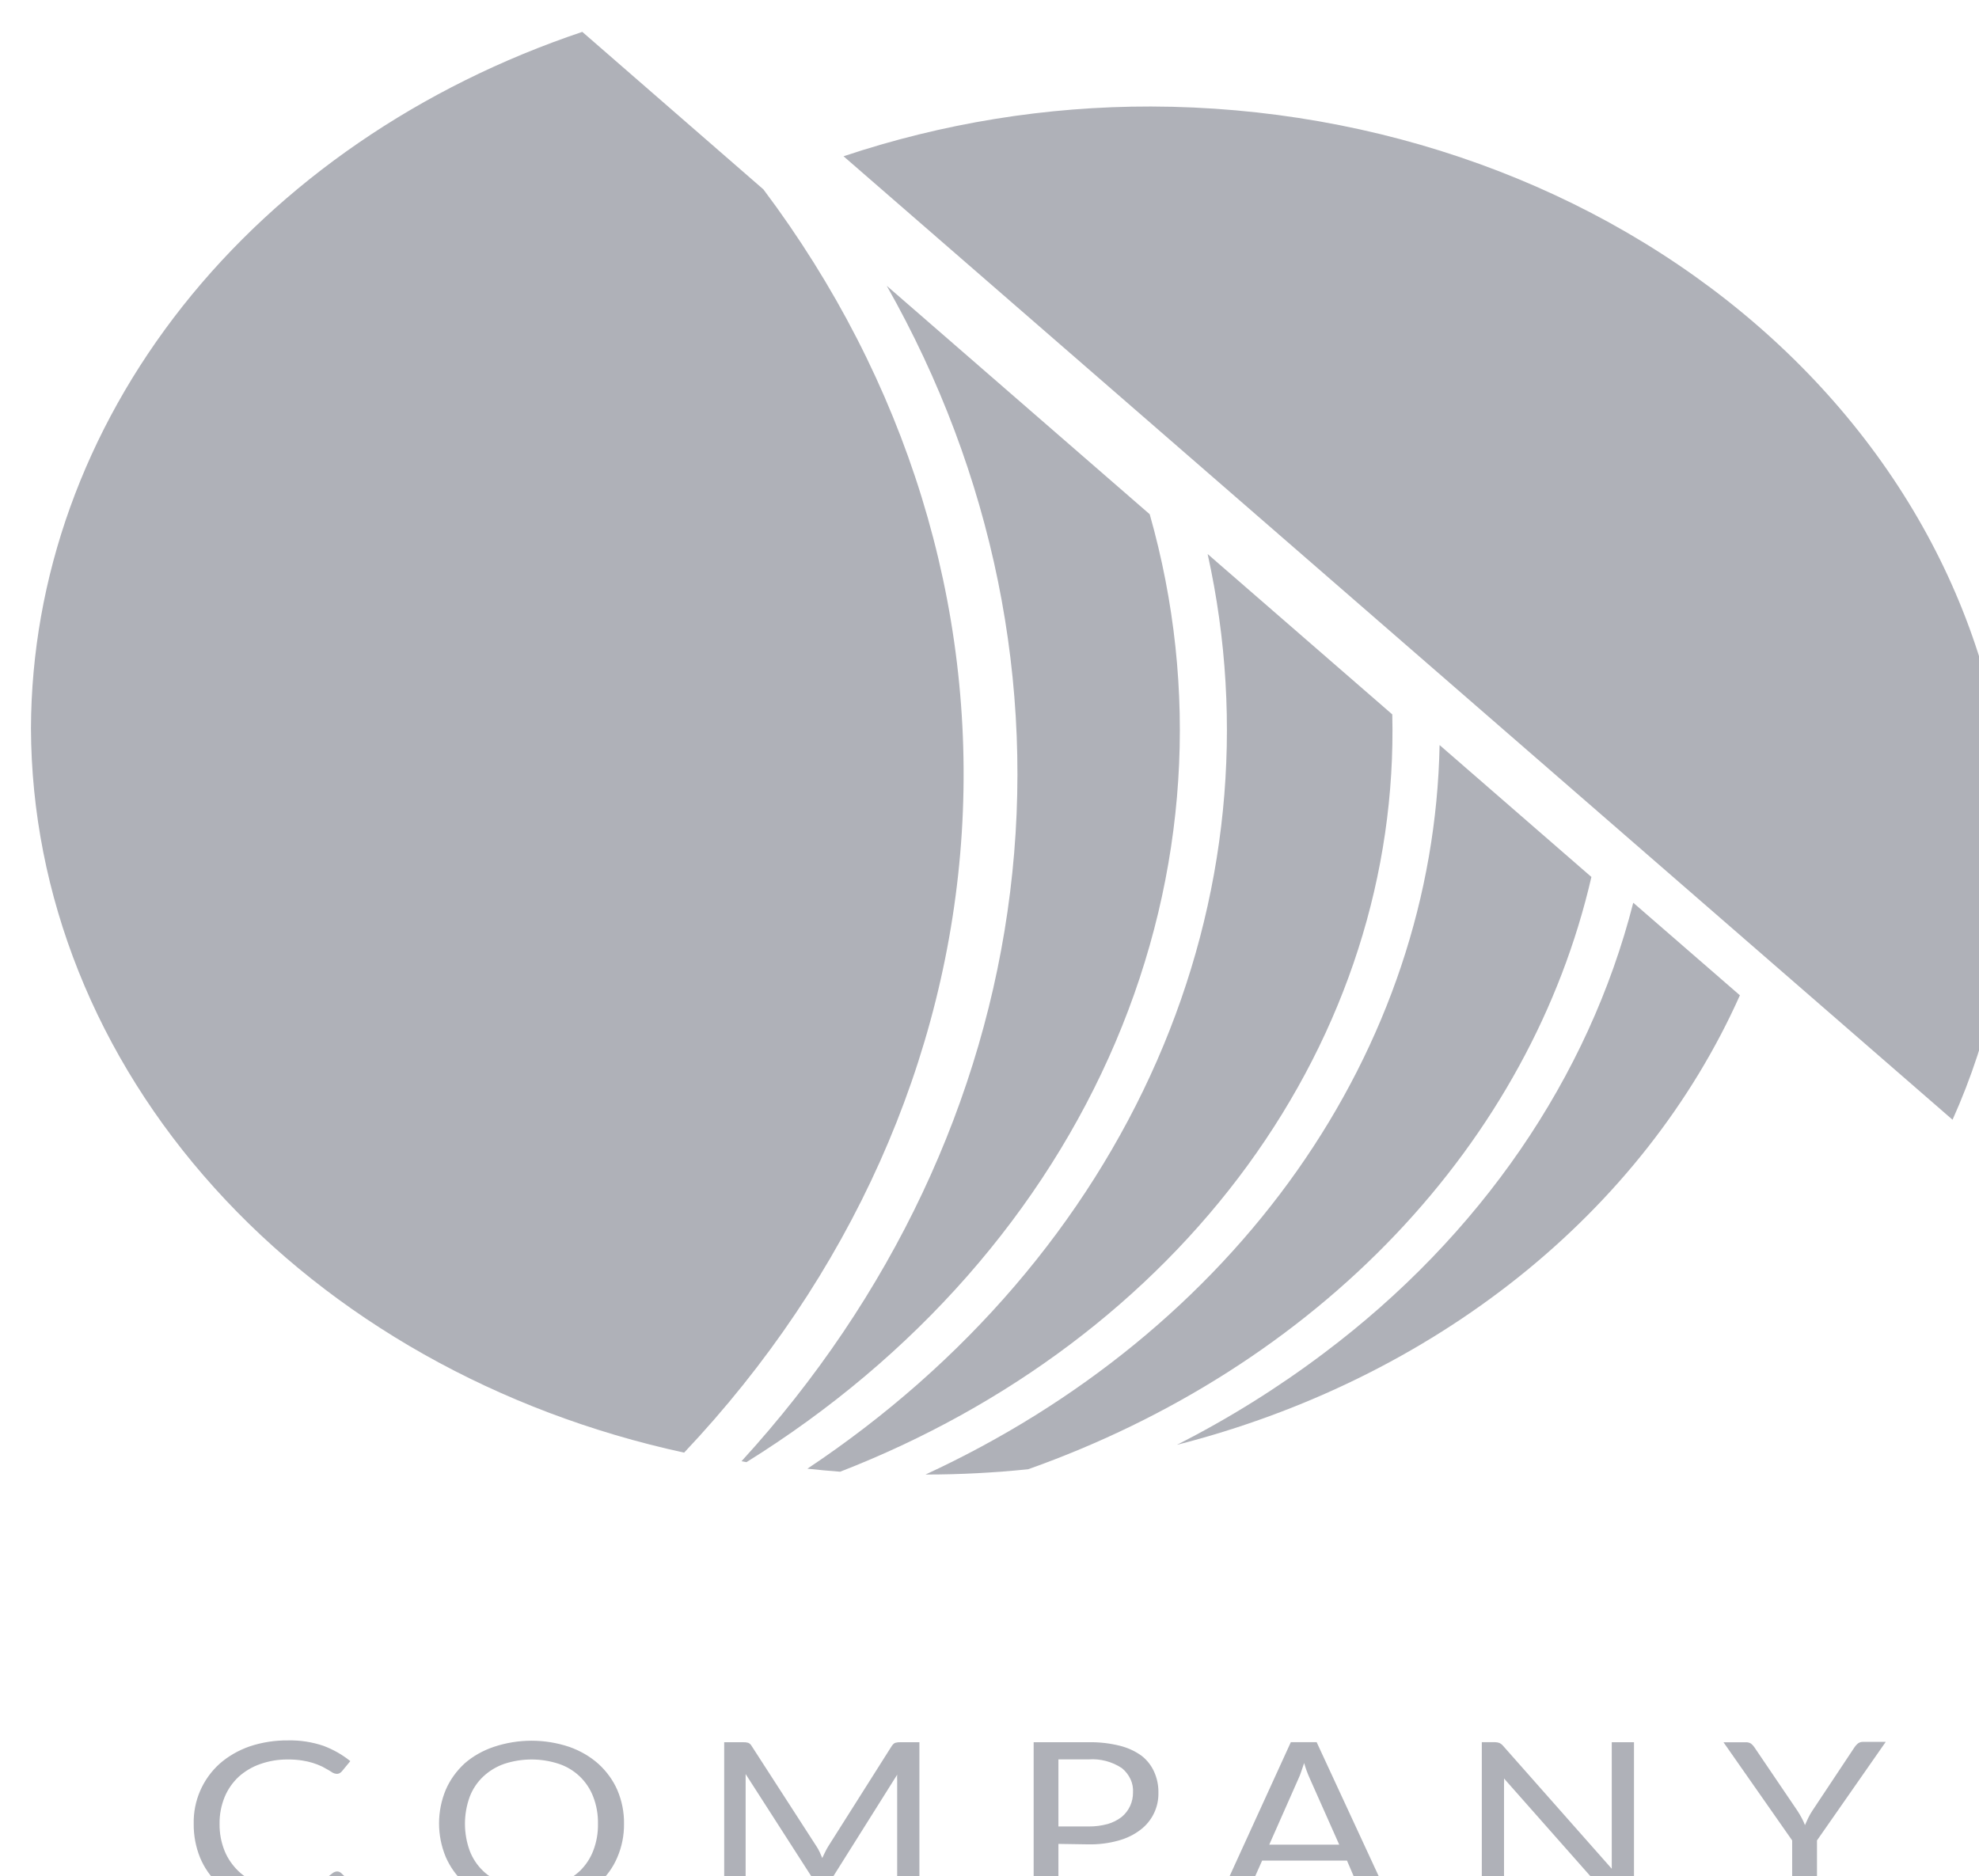
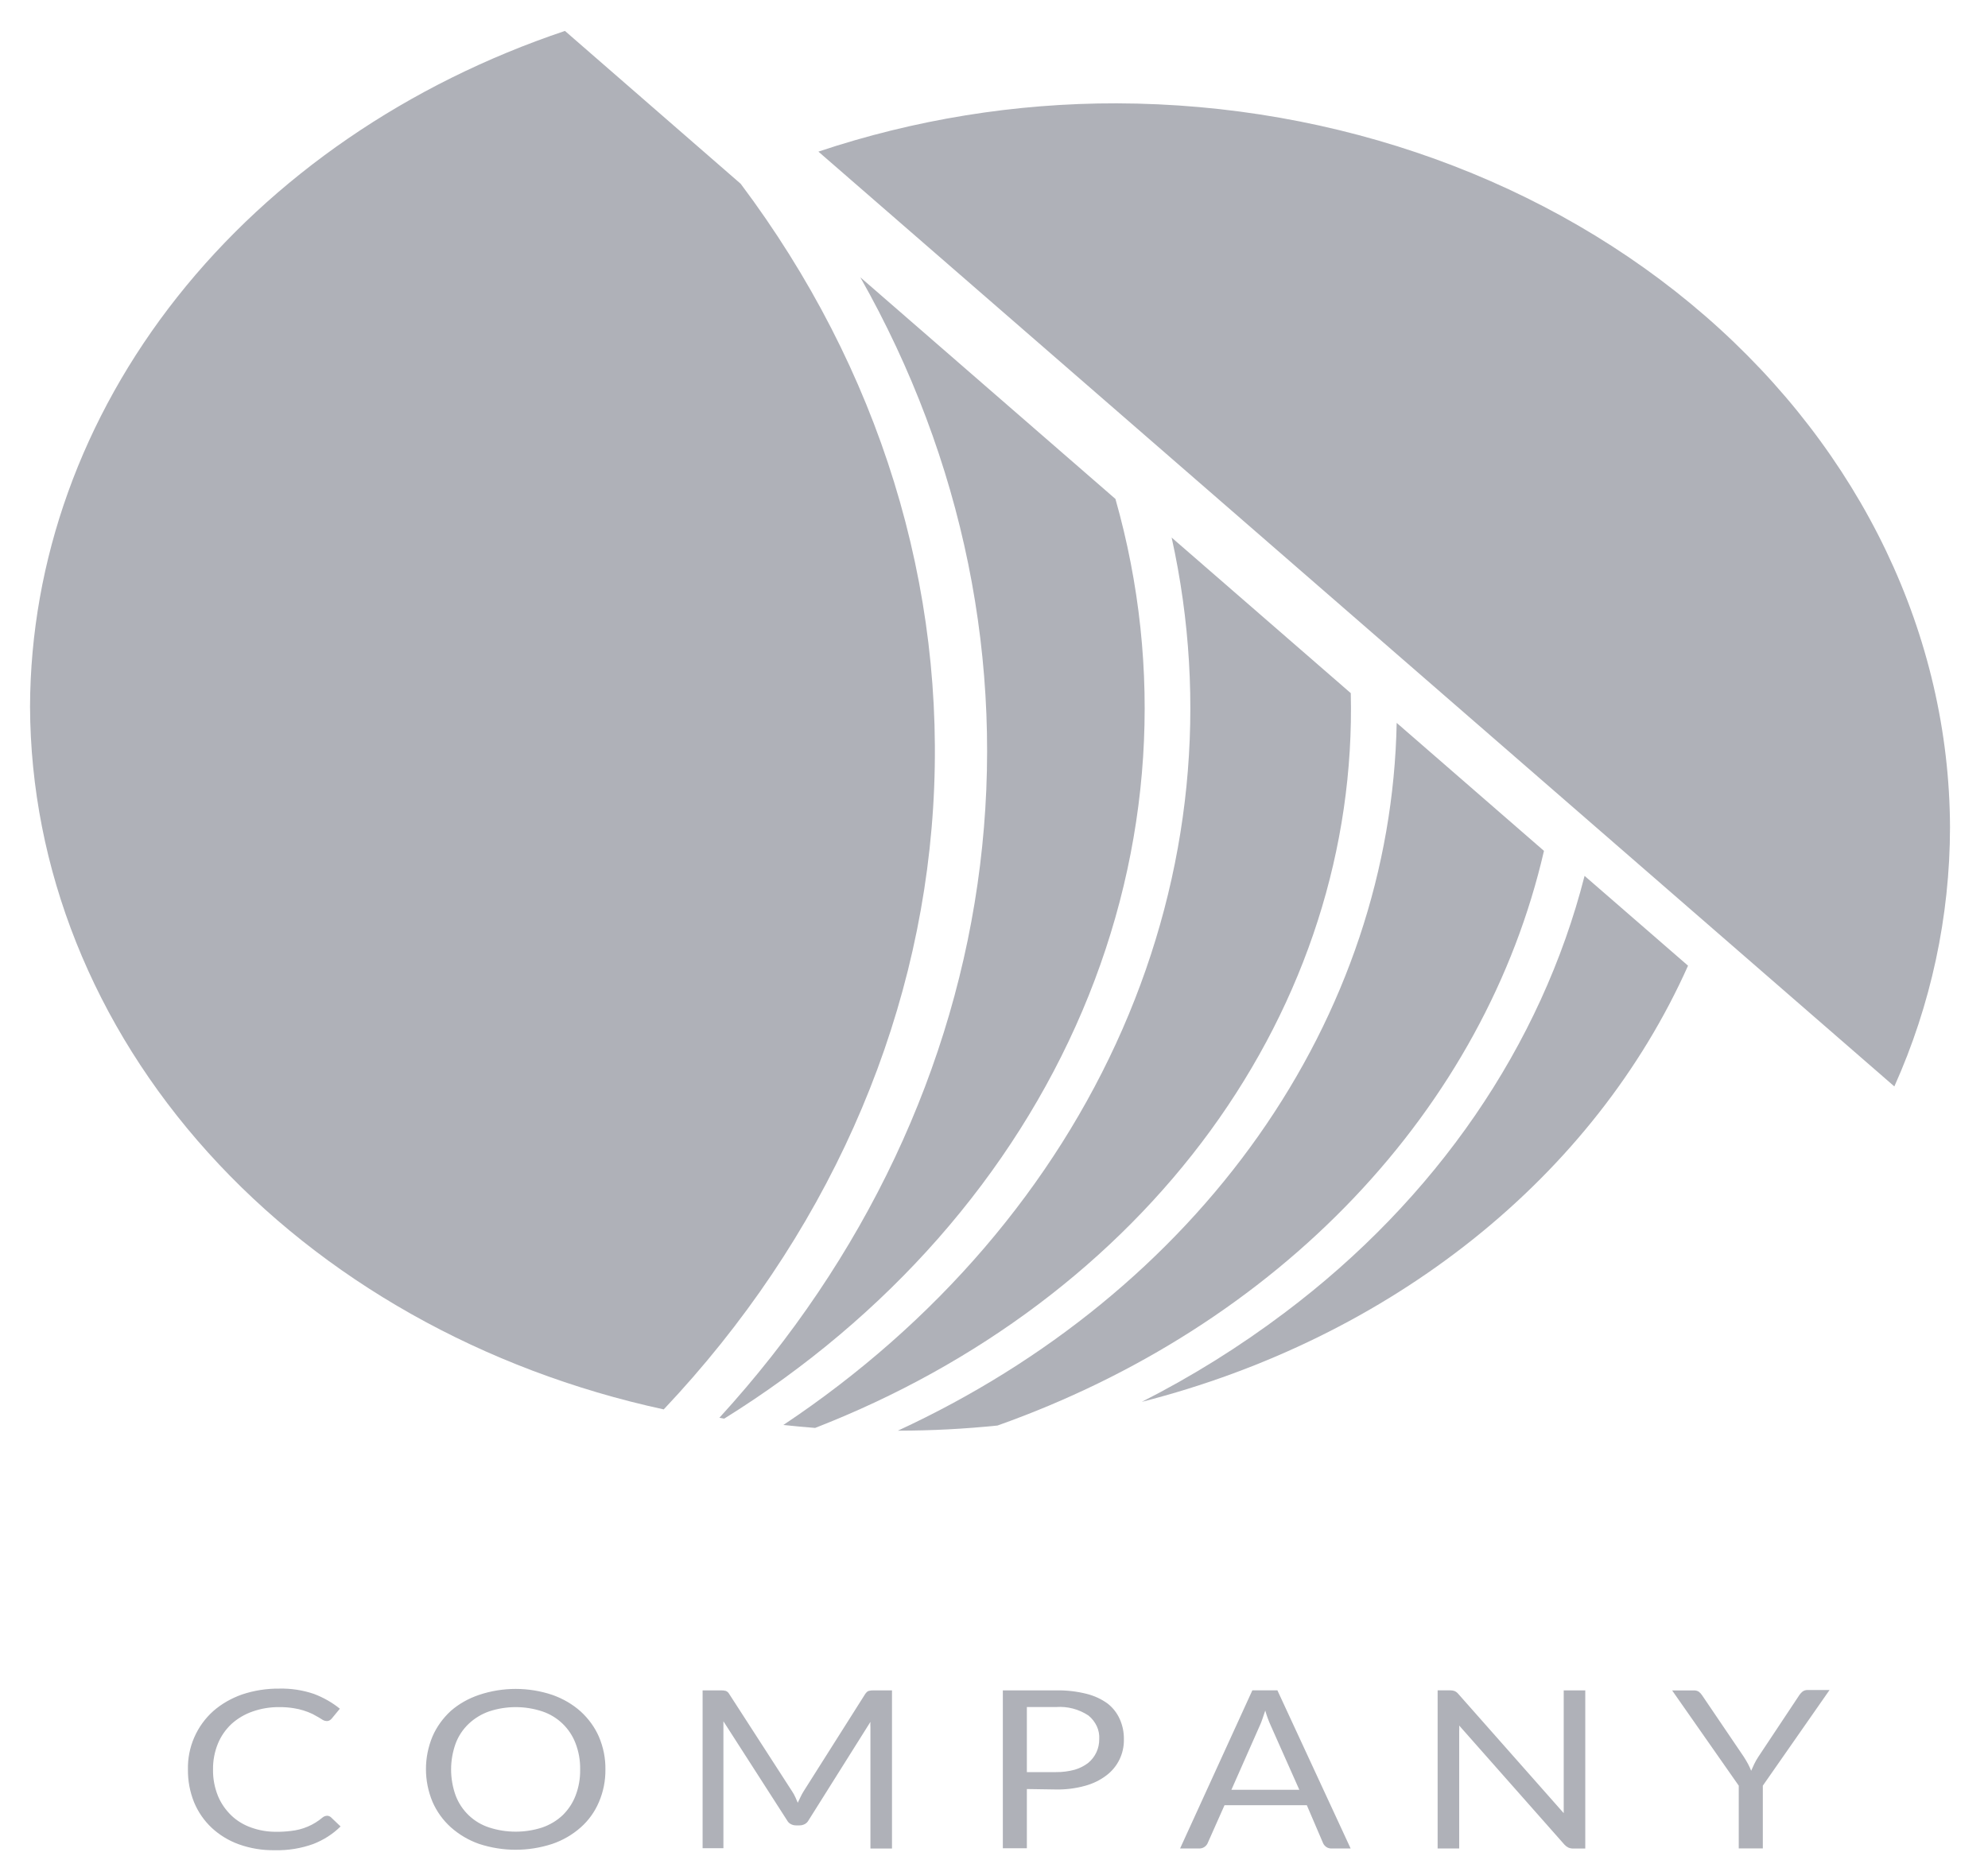
- <svg xmlns="http://www.w3.org/2000/svg" fill="none">
+ <svg xmlns="http://www.w3.org/2000/svg" width="45" height="42" fill="none">
  <path d="M7.406 41.101c.016 0 .032.004.046.01a.122.122 0 0 1 .039.024l.218.208c-.17.169-.379.304-.614.396a2.39 2.39 0 0 1-.87.142c-.28.005-.558-.04-.817-.133a1.793 1.793 0 0 1-.616-.374 1.674 1.674 0 0 1-.399-.578 1.927 1.927 0 0 1-.139-.742 1.724 1.724 0 0 1 .573-1.322c.186-.163.409-.291.654-.377.269-.09.555-.135.843-.132a2.27 2.27 0 0 1 .782.12c.216.082.415.195.587.335l-.183.222a.178.178 0 0 1-.047.04.125.125 0 0 1-.073.017.178.178 0 0 1-.08-.023l-.097-.06-.137-.076a1.551 1.551 0 0 0-.43-.132 1.892 1.892 0 0 0-.325-.024 1.76 1.76 0 0 0-.605.1 1.39 1.39 0 0 0-.475.28c-.136.128-.24.28-.308.445a1.499 1.499 0 0 0-.111.587 1.53 1.53 0 0 0 .111.597c.067.164.17.314.303.443.125.12.28.215.453.275.178.064.369.096.561.095.111.001.223-.005.333-.019a1.316 1.316 0 0 0 .72-.306.171.171 0 0 1 .103-.038ZM13.704 40.054a1.81 1.81 0 0 1-.147.737 1.594 1.594 0 0 1-.41.572 1.889 1.889 0 0 1-.645.375 2.655 2.655 0 0 1-1.658 0 1.91 1.91 0 0 1-.64-.377 1.677 1.677 0 0 1-.415-.578 1.922 1.922 0 0 1 0-1.475c.093-.216.234-.413.415-.58.182-.159.4-.282.64-.363a2.61 2.61 0 0 1 1.658 0c.242.085.461.213.643.376.18.165.32.36.412.571.101.238.151.489.147.742Zm-.572 0a1.566 1.566 0 0 0-.104-.593 1.22 1.22 0 0 0-.752-.722 1.918 1.918 0 0 0-1.205 0 1.295 1.295 0 0 0-.461.28 1.191 1.191 0 0 0-.295.443 1.737 1.737 0 0 0 0 1.184 1.209 1.209 0 0 0 .756.72c.388.127.816.127 1.205 0 .175-.061.332-.156.46-.277.131-.129.23-.28.292-.443.073-.19.108-.391.104-.592ZM18.001 40.675l.057.132c.022-.047.041-.09.063-.132a1.23 1.23 0 0 1 .071-.13l1.393-2.201c.028-.038.052-.062.08-.069a.373.373 0 0 1 .114-.012h.412v3.58h-.488V39.1a.938.938 0 0 1 0-.124L18.3 41.208a.203.203 0 0 1-.082.081.246.246 0 0 1-.12.03h-.079a.243.243 0 0 1-.12-.03.2.2 0 0 1-.081-.081l-1.443-2.246V41.835h-.471v-3.572h.411a.373.373 0 0 1 .115.012c.034.015.06.039.076.069l1.423 2.203a.76.76 0 0 1 .071.128ZM23.244 40.497v1.34H22.7v-3.574h1.216c.23-.004.458.023.679.078.176.044.34.12.48.223a.922.922 0 0 1 .272.35c.065.146.096.302.093.458a.993.993 0 0 1-.395.815c-.14.107-.305.188-.483.236a2.3 2.3 0 0 1-.657.083l-.66-.01Zm0-.384h.66c.143.002.286-.017.423-.054a.924.924 0 0 0 .305-.154.686.686 0 0 0 .25-.538.605.605 0 0 0-.054-.291.69.69 0 0 0-.19-.244 1.172 1.172 0 0 0-.734-.192h-.66v1.473ZM30.573 41.842h-.43a.205.205 0 0 1-.12-.033.222.222 0 0 1-.072-.083l-.37-.864h-1.863l-.384.864a.205.205 0 0 1-.19.116h-.432l1.636-3.58h.567l1.658 3.58Zm-2.7-1.329h1.538l-.648-1.457c-.05-.11-.09-.222-.123-.336l-.063.187c-.019.057-.04.11-.06.152l-.643 1.454ZM32.929 38.28c.032.015.06.037.081.063l2.386 2.699v-2.779h.488v3.58h-.272a.265.265 0 0 1-.112-.022.299.299 0 0 1-.087-.066l-2.383-2.696a.974.974 0 0 1 0 .123v2.66h-.488v-3.58h.289c.033 0 .067.006.098.017ZM39.903 40.419v1.421h-.545V40.42l-1.508-2.156h.488a.197.197 0 0 1 .117.03c.03.024.055.051.074.081l.943 1.391c.038.06.071.114.098.166.028.052.05.102.069.151l.07-.154c.027-.056.058-.11.093-.163l.93-1.4a.376.376 0 0 1 .07-.076.182.182 0 0 1 .118-.035h.493l-1.51 2.165ZM17.731 32.256c.237.026.477.047.72.066 3.679-1.43 6.791-3.77 8.948-6.728 2.156-2.958 3.261-6.403 3.177-9.904l-4.055-3.522c.825 3.727.44 7.58-1.113 11.128s-4.21 6.65-7.677 8.96Z" fill="#AFB1B8" />
  <path d="m16.284 32.092.109.02c3.704-2.303 6.527-5.517 8.106-9.228 1.579-3.711 1.84-7.749.75-11.59l-5.775-5.017c2.335 4.124 3.276 8.74 2.71 13.31-.564 4.57-2.61 8.906-5.9 12.505ZM35.868 19.826c-.981 3.847-3.364 7.316-6.795 9.893a21.629 21.629 0 0 1-3.228 2.013c2.794-.713 5.361-1.974 7.505-3.686s3.807-3.829 4.86-6.187l-2.342-2.033Z" fill="#AFB1B8" />
  <path d="m34.949 19.26-3.334-2.897c-.064 3.303-1.145 6.531-3.13 9.348-1.986 2.818-4.804 5.122-8.16 6.673h.016c.748 0 1.495-.04 2.238-.116 3.137-1.113 5.909-2.883 8.067-5.153 2.159-2.27 3.637-4.968 4.303-7.855ZM16.766 4.16 12.788.7C9.232 1.894 6.174 3.993 4.013 6.722 1.853 9.452.691 12.684.68 15.996c.013 3.66 1.431 7.212 4.03 10.093 2.597 2.88 6.227 4.927 10.314 5.814 3.648-3.862 5.784-8.634 6.098-13.623.313-4.99-1.213-9.935-4.356-14.12ZM44.14 18.727c-.014-4.342-2.006-8.503-5.54-11.574-3.535-3.07-8.324-4.801-13.322-4.814a21.18 21.18 0 0 0-6.753 1.093l24.355 21.16a14.352 14.352 0 0 0 1.26-5.865Z" fill="#AFB1B8" />
</svg>
